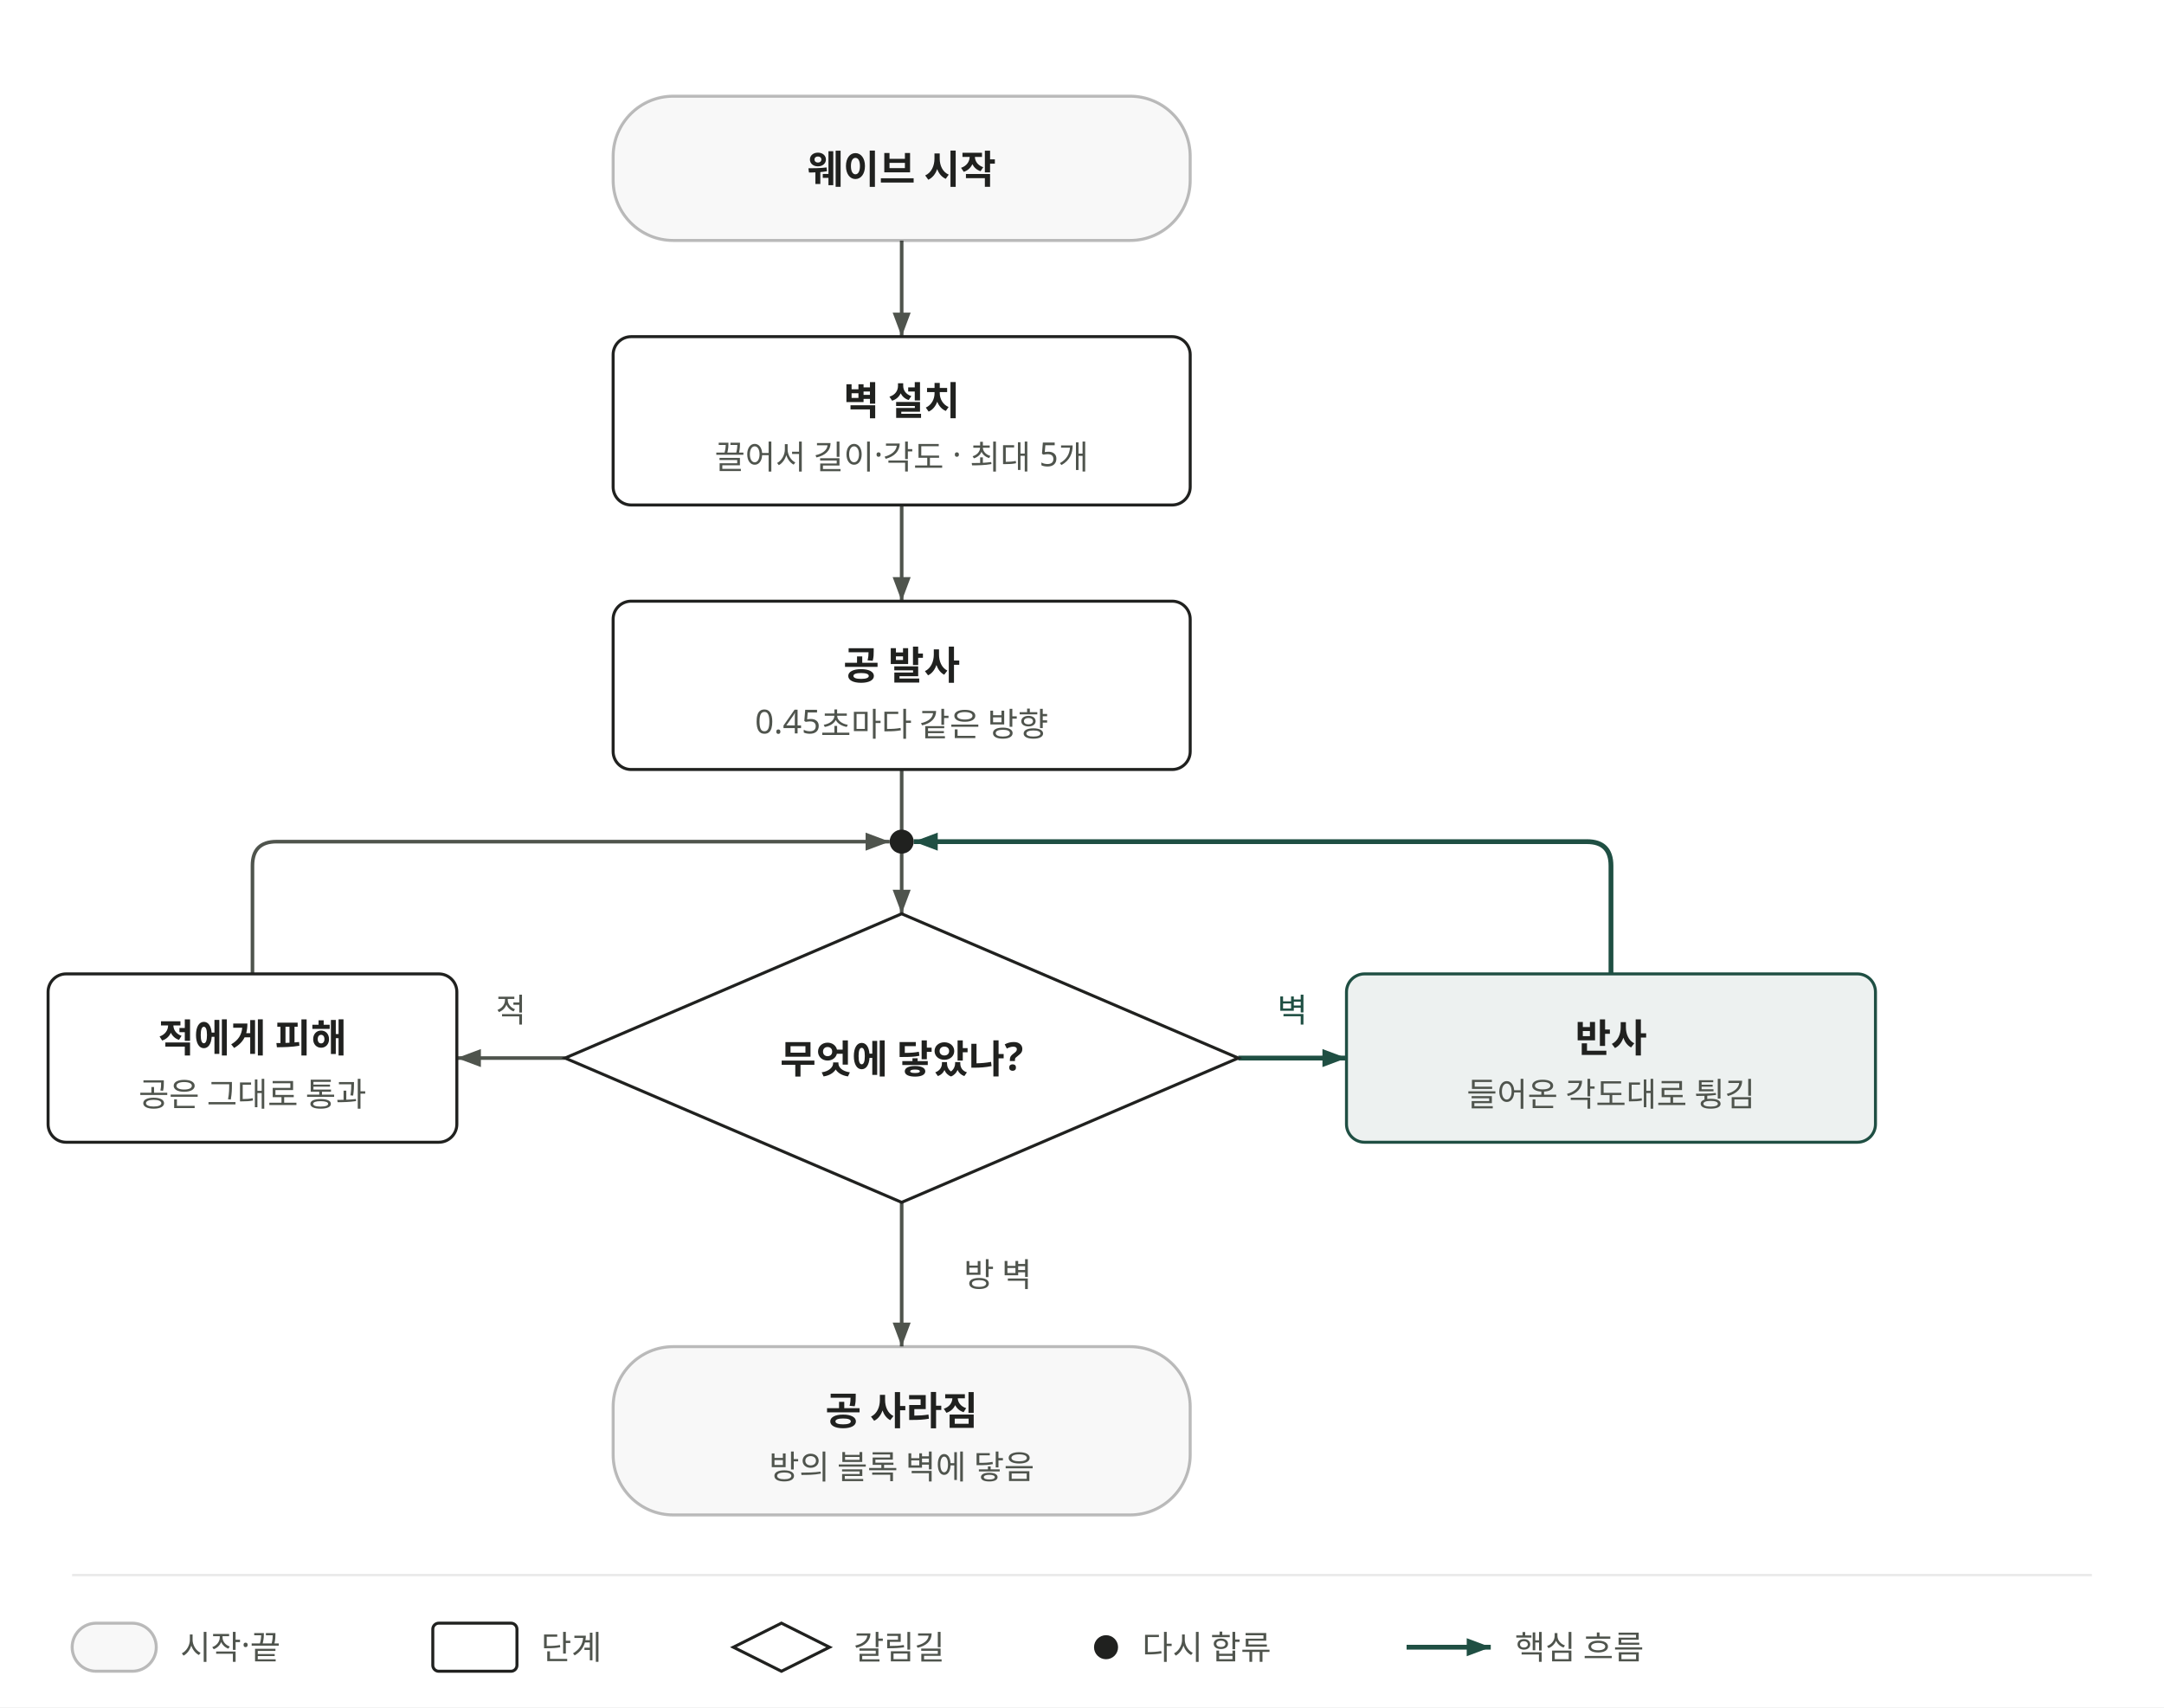
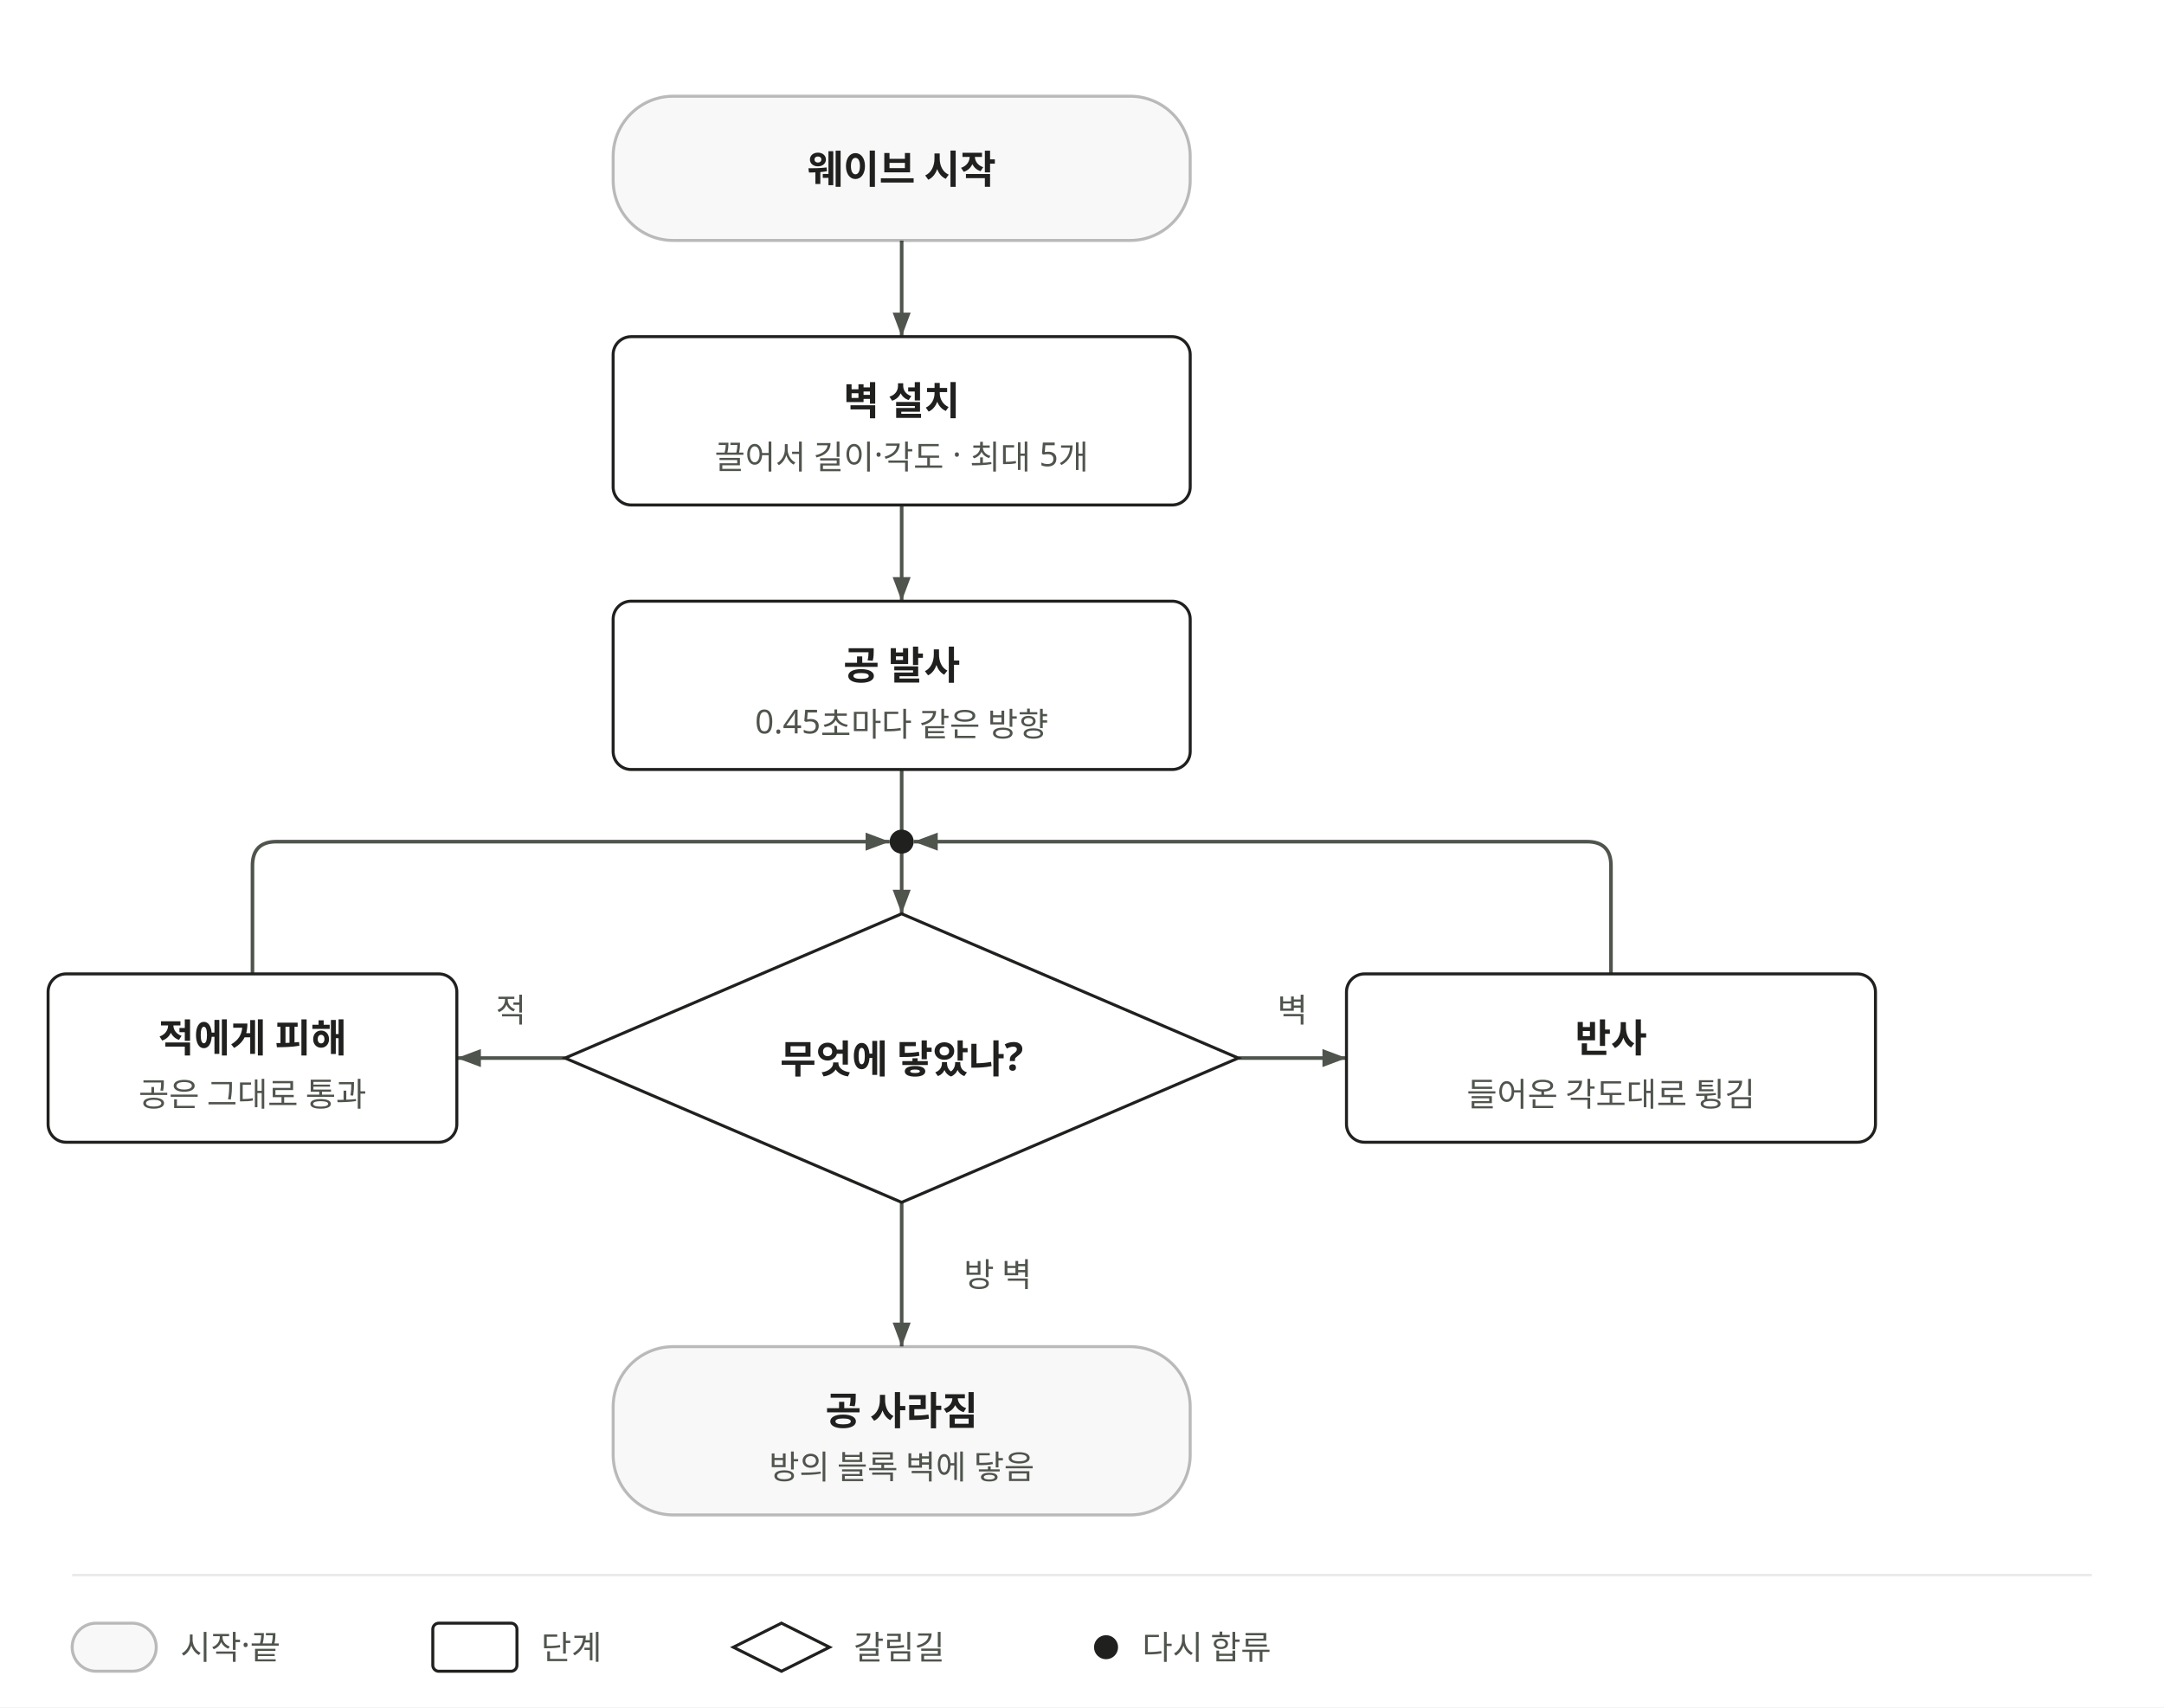
<svg xmlns="http://www.w3.org/2000/svg" viewBox="0 0 720 568">
  <rect width="100%" height="100%" fill="#ffffff" />
  <path d="M300,80 L300,112" fill="none" stroke="#4f544d" stroke-width="1.2" />
  <polygon points="300,112 297,104 303,104" fill="#4f544d" />
  <path d="M300,168 L300,200" fill="none" stroke="#4f544d" stroke-width="1.2" />
  <polygon points="300,200 297,192 303,192" fill="#4f544d" />
  <path d="M300,256 L300,304" fill="none" stroke="#4f544d" stroke-width="1.2" />
  <polygon points="300,304 297,296 303,296" fill="#4f544d" />
-   <path d="M412,352 L448,352" fill="none" stroke="#1f4f43" stroke-width="1.6" />
-   <polygon points="448,352 440,349 440,355" fill="#1f4f43" />
+   <path d="M412,352 L448,352" fill="none" stroke="#4f544d" stroke-width="1.2" />
+   <polygon points="448,352 440,349 440,355" fill="#4f544d" />
  <path d="M188,352 L152,352" fill="none" stroke="#4f544d" stroke-width="1.2" />
  <polygon points="152,352 160,349 160,355" fill="#4f544d" />
  <path d="M300,400 L300,448" fill="none" stroke="#4f544d" stroke-width="1.2" />
  <polygon points="300,448 297,440 303,440" fill="#4f544d" />
-   <path d="M536,324 L536,288 Q536,280 528,280 L304,280" fill="none" stroke="#1f4f43" stroke-width="1.6" />
-   <polygon points="304,280 312,277 312,283" fill="#1f4f43" />
+   <path d="M536,324 L536,288 Q536,280 528,280 L304,280" fill="none" stroke="#4f544d" stroke-width="1.2" />
+   <polygon points="304,280 312,277 312,283" fill="#4f544d" />
  <path d="M84,324 L84,288 Q84,280 92,280 L296,280" fill="none" stroke="#4f544d" stroke-width="1.2" />
  <polygon points="296,280 288,277 288,283" fill="#4f544d" />
  <rect x="418" y="328" width="24" height="16" rx="2" fill="#ffffff" />
-   <text x="430" y="340" fill="#1f4f43" font-size="11" font-weight="500" font-family="'Noto Sans KR', 'Apple SD Gothic Neo', 'Malgun Gothic', sans-serif" text-anchor="middle">벽</text>
+   <text x="430" y="340" fill="#4f544d" font-size="11" font-weight="500" font-family="'Noto Sans KR', 'Apple SD Gothic Neo', 'Malgun Gothic', sans-serif" text-anchor="middle">벽</text>
  <rect x="158" y="328" width="24" height="16" rx="2" fill="#ffffff" />
  <text x="170" y="340" fill="#4f544d" font-size="11" font-weight="500" font-family="'Noto Sans KR', 'Apple SD Gothic Neo', 'Malgun Gothic', sans-serif" text-anchor="middle">적</text>
  <rect x="308" y="416" width="48" height="16" rx="2" fill="#ffffff" />
  <text x="332" y="428" fill="#4f544d" font-size="11" font-weight="500" font-family="'Noto Sans KR', 'Apple SD Gothic Neo', 'Malgun Gothic', sans-serif" text-anchor="middle">방 벽</text>
  <rect x="204" y="32" width="192" height="48" rx="20" fill="#ffffff" />
  <rect x="204" y="32" width="192" height="48" rx="20" fill="rgba(32,33,31,.03)" stroke="rgba(32,33,31,.30)" stroke-width="1" />
  <text x="300" y="61" fill="#20211f" font-size="13" font-weight="800" font-family="'Noto Sans KR', 'Apple SD Gothic Neo', 'Malgun Gothic', sans-serif" text-anchor="middle">웨이브 시작</text>
  <rect x="204" y="112" width="192" height="56" rx="6" fill="#ffffff" />
  <rect x="204" y="112" width="192" height="56" rx="6" fill="#ffffff" stroke="#20211f" stroke-width="1" />
  <text x="300" y="138" fill="#20211f" font-size="13" font-weight="800" font-family="'Noto Sans KR', 'Apple SD Gothic Neo', 'Malgun Gothic', sans-serif" text-anchor="middle">벽 설치</text>
  <text x="300" y="156" fill="#4f544d" font-size="11" font-weight="500" font-family="'Noto Sans KR', 'Apple SD Gothic Neo', 'Malgun Gothic', sans-serif" text-anchor="middle">끌어서 길이·각도 · 최대 5개</text>
  <rect x="204" y="200" width="192" height="56" rx="6" fill="#ffffff" />
  <rect x="204" y="200" width="192" height="56" rx="6" fill="#ffffff" stroke="#20211f" stroke-width="1" />
  <text x="300" y="226" fill="#20211f" font-size="13" font-weight="800" font-family="'Noto Sans KR', 'Apple SD Gothic Neo', 'Malgun Gothic', sans-serif" text-anchor="middle">공 발사</text>
  <text x="300" y="244" fill="#4f544d" font-size="11" font-weight="500" font-family="'Noto Sans KR', 'Apple SD Gothic Neo', 'Malgun Gothic', sans-serif" text-anchor="middle">0.45초마다 같은 방향</text>
  <polygon points="300,304 412,352 300,400 188,352" fill="#ffffff" stroke="#20211f" stroke-width="1" />
  <text x="300" y="357" fill="#20211f" font-size="13" font-weight="800" font-family="'Noto Sans KR', 'Apple SD Gothic Neo', 'Malgun Gothic', sans-serif" text-anchor="middle">무엇에 닿았나?</text>
  <rect x="448" y="324" width="176" height="56" rx="6" fill="#ffffff" />
-   <rect x="448" y="324" width="176" height="56" rx="6" fill="rgba(31,79,67,.08)" stroke="#1f4f43" stroke-width="1" />
+   <rect x="448" y="324" width="176" height="56" rx="6" fill="#ffffff" stroke="#20211f" stroke-width="1" />
  <text x="536" y="350" fill="#20211f" font-size="13" font-weight="800" font-family="'Noto Sans KR', 'Apple SD Gothic Neo', 'Malgun Gothic', sans-serif" text-anchor="middle">반사</text>
  <text x="536" y="368" fill="#4f544d" font-size="11" font-weight="500" font-family="'Noto Sans KR', 'Apple SD Gothic Neo', 'Malgun Gothic', sans-serif" text-anchor="middle">들어온 각도대로 튕김</text>
  <rect x="16" y="324" width="136" height="56" rx="6" fill="#ffffff" />
  <rect x="16" y="324" width="136" height="56" rx="6" fill="#ffffff" stroke="#20211f" stroke-width="1" />
  <text x="84" y="350" fill="#20211f" font-size="13" font-weight="800" font-family="'Noto Sans KR', 'Apple SD Gothic Neo', 'Malgun Gothic', sans-serif" text-anchor="middle">적에게 피해</text>
  <text x="84" y="368" fill="#4f544d" font-size="11" font-weight="500" font-family="'Noto Sans KR', 'Apple SD Gothic Neo', 'Malgun Gothic', sans-serif" text-anchor="middle">공은 그대로 통과</text>
  <rect x="204" y="448" width="192" height="56" rx="20" fill="#ffffff" />
  <rect x="204" y="448" width="192" height="56" rx="20" fill="rgba(32,33,31,.03)" stroke="rgba(32,33,31,.30)" stroke-width="1" />
  <text x="300" y="474" fill="#20211f" font-size="13" font-weight="800" font-family="'Noto Sans KR', 'Apple SD Gothic Neo', 'Malgun Gothic', sans-serif" text-anchor="middle">공 사라짐</text>
  <text x="300" y="492" fill="#4f544d" font-size="11" font-weight="500" font-family="'Noto Sans KR', 'Apple SD Gothic Neo', 'Malgun Gothic', sans-serif" text-anchor="middle">방의 블록 벽에 닿음</text>
  <circle cx="300" cy="280" r="4" fill="#20211f" />
  <line x1="24" y1="524" x2="696" y2="524" stroke="rgba(32,33,31,.10)" stroke-width="0.8" />
  <rect x="24" y="540" width="28" height="16" rx="8" fill="rgba(32,33,31,.03)" stroke="rgba(32,33,31,.30)" stroke-width="1" />
  <text x="60" y="552" fill="#4f544d" font-size="11" font-weight="500" font-family="'Noto Sans KR', 'Apple SD Gothic Neo', 'Malgun Gothic', sans-serif" text-anchor="start">시작·끝</text>
  <rect x="144" y="540" width="28" height="16" rx="2" fill="#ffffff" stroke="#20211f" stroke-width="1" />
  <text x="180" y="552" fill="#4f544d" font-size="11" font-weight="500" font-family="'Noto Sans KR', 'Apple SD Gothic Neo', 'Malgun Gothic', sans-serif" text-anchor="start">단계</text>
  <polygon points="244,548 260,540 276,548 260,556" fill="#ffffff" stroke="#20211f" stroke-width="1" />
  <text x="284" y="552" fill="#4f544d" font-size="11" font-weight="500" font-family="'Noto Sans KR', 'Apple SD Gothic Neo', 'Malgun Gothic', sans-serif" text-anchor="start">갈림길</text>
  <circle cx="368" cy="548" r="4" fill="#20211f" />
  <text x="380" y="552" fill="#4f544d" font-size="11" font-weight="500" font-family="'Noto Sans KR', 'Apple SD Gothic Neo', 'Malgun Gothic', sans-serif" text-anchor="start">다시 합류</text>
-   <line x1="468" y1="548" x2="496" y2="548" stroke="#1f4f43" stroke-width="1.6" />
-   <polygon points="496,548 488,545 488,551" fill="#1f4f43" />
-   <text x="504" y="552" fill="#4f544d" font-size="11" font-weight="500" font-family="'Noto Sans KR', 'Apple SD Gothic Neo', 'Malgun Gothic', sans-serif" text-anchor="start">핵심 흐름</text>
</svg>
